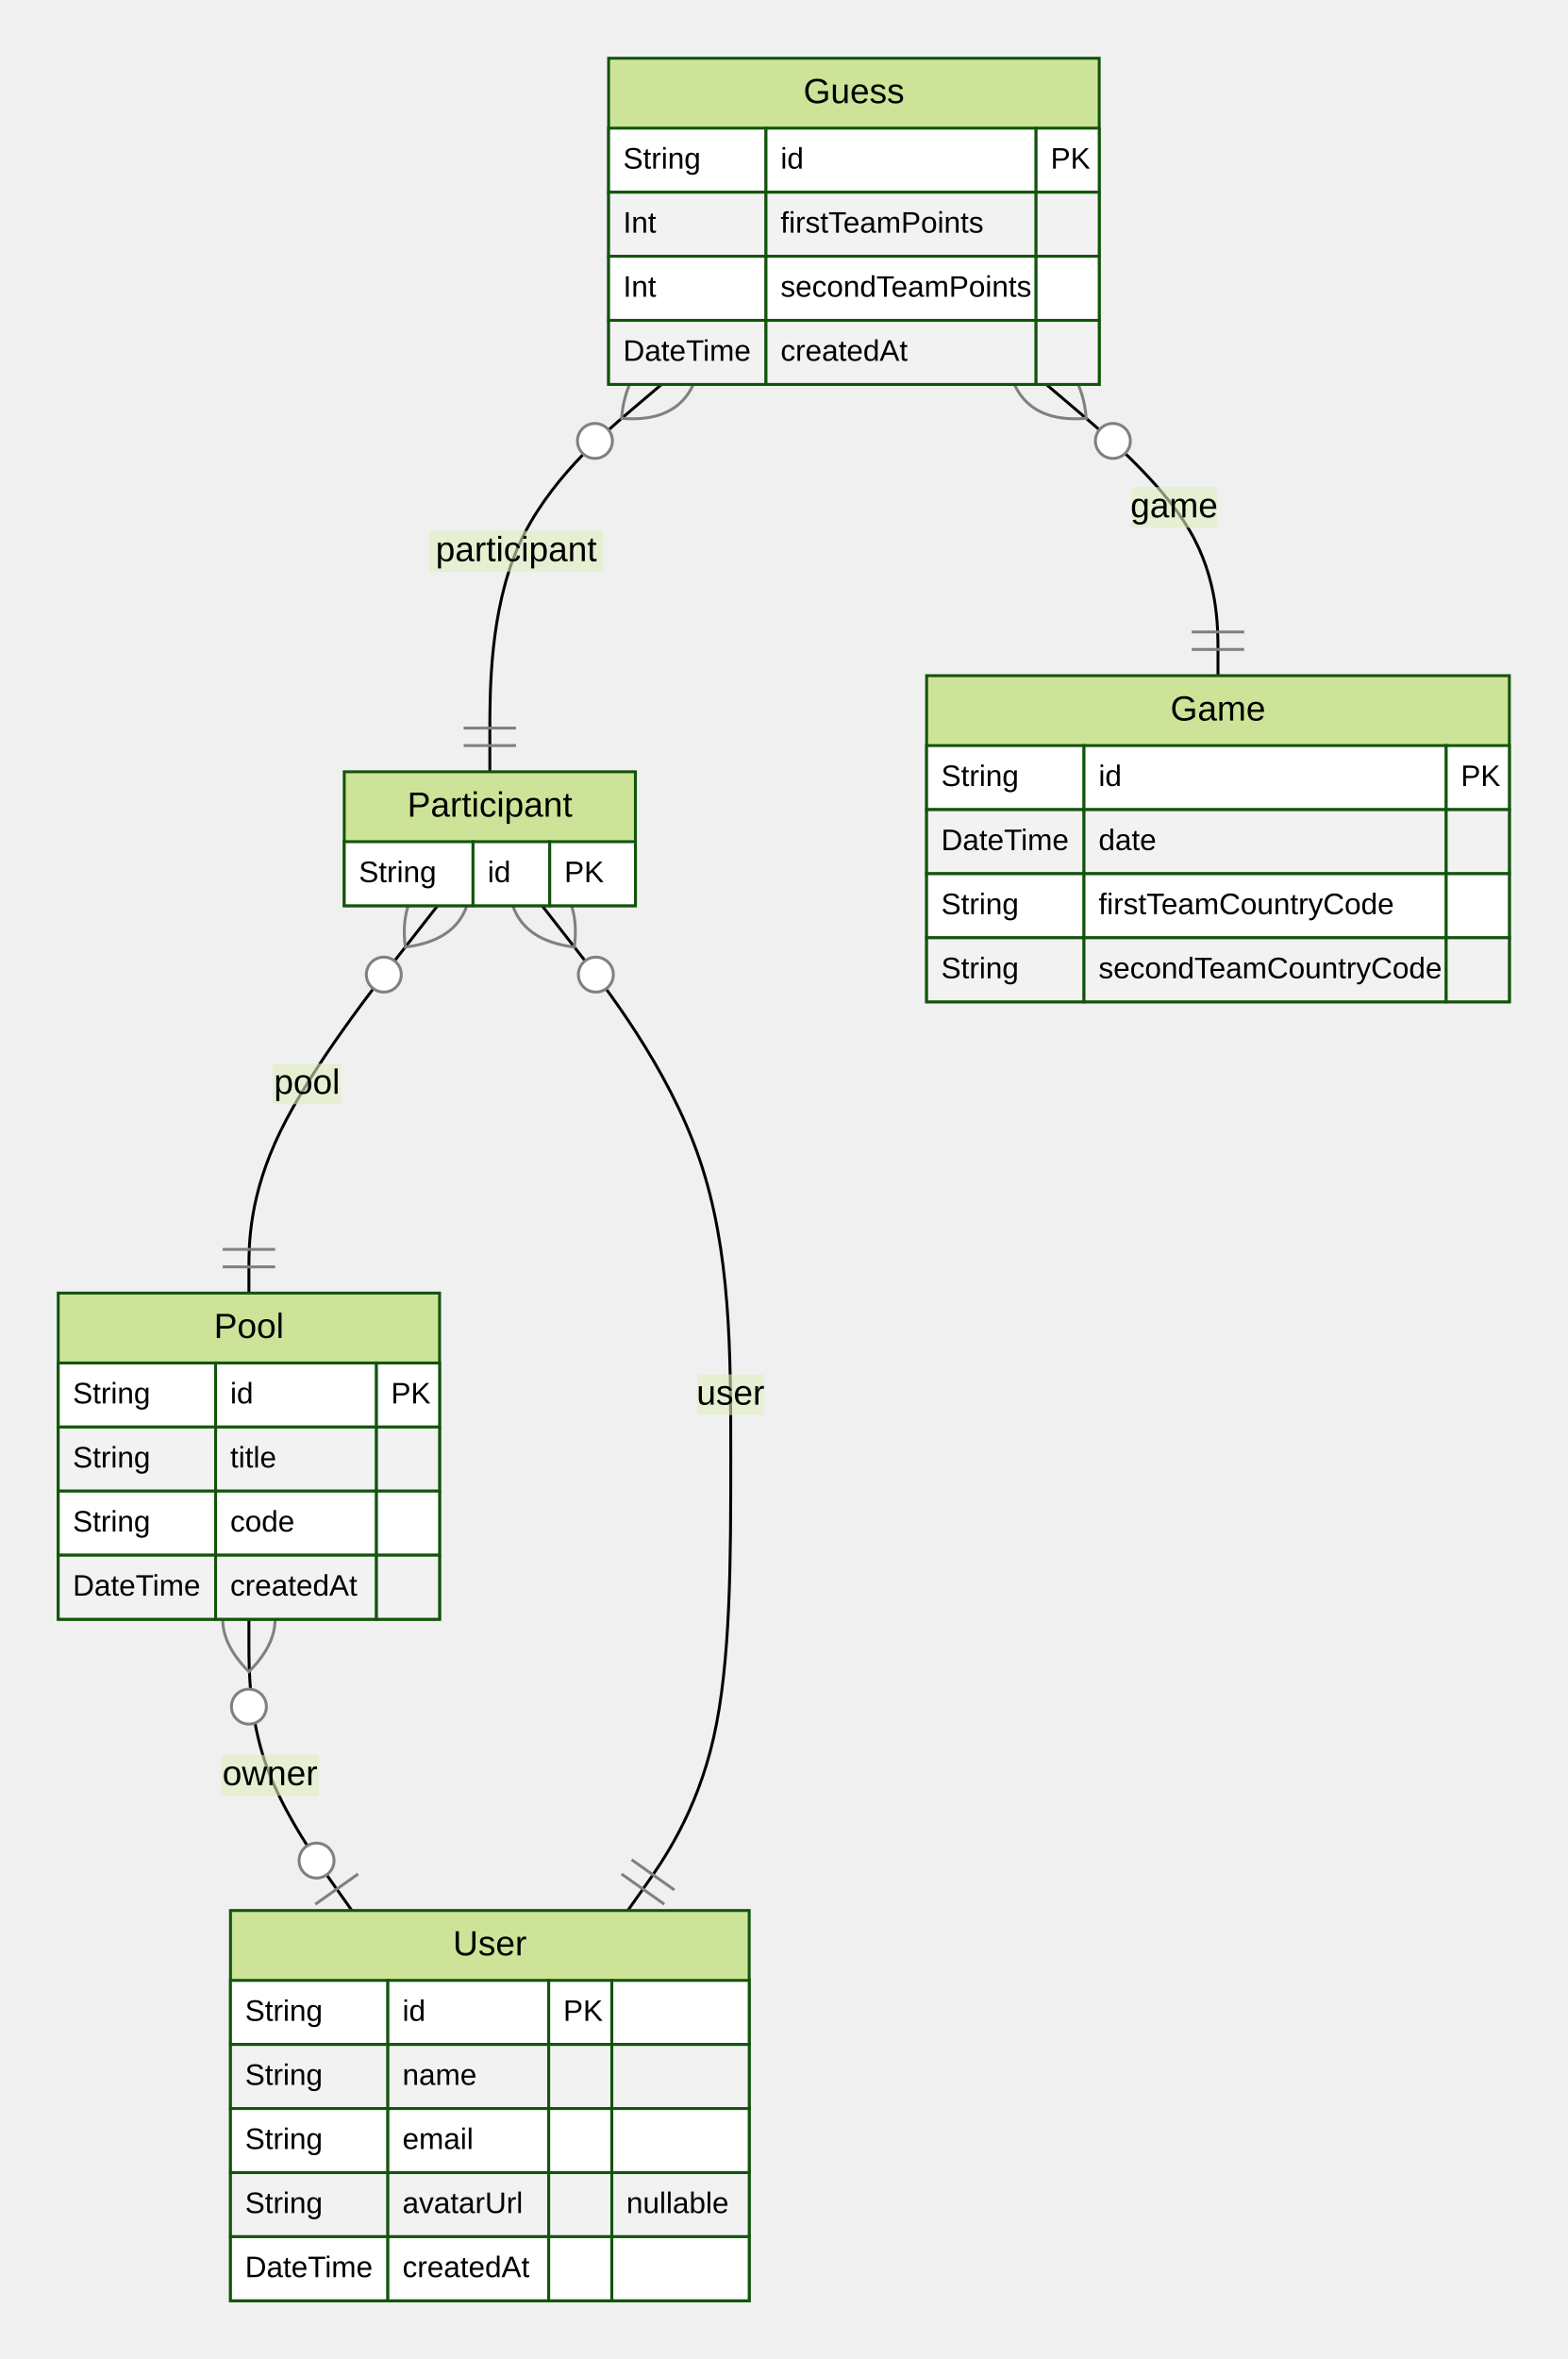
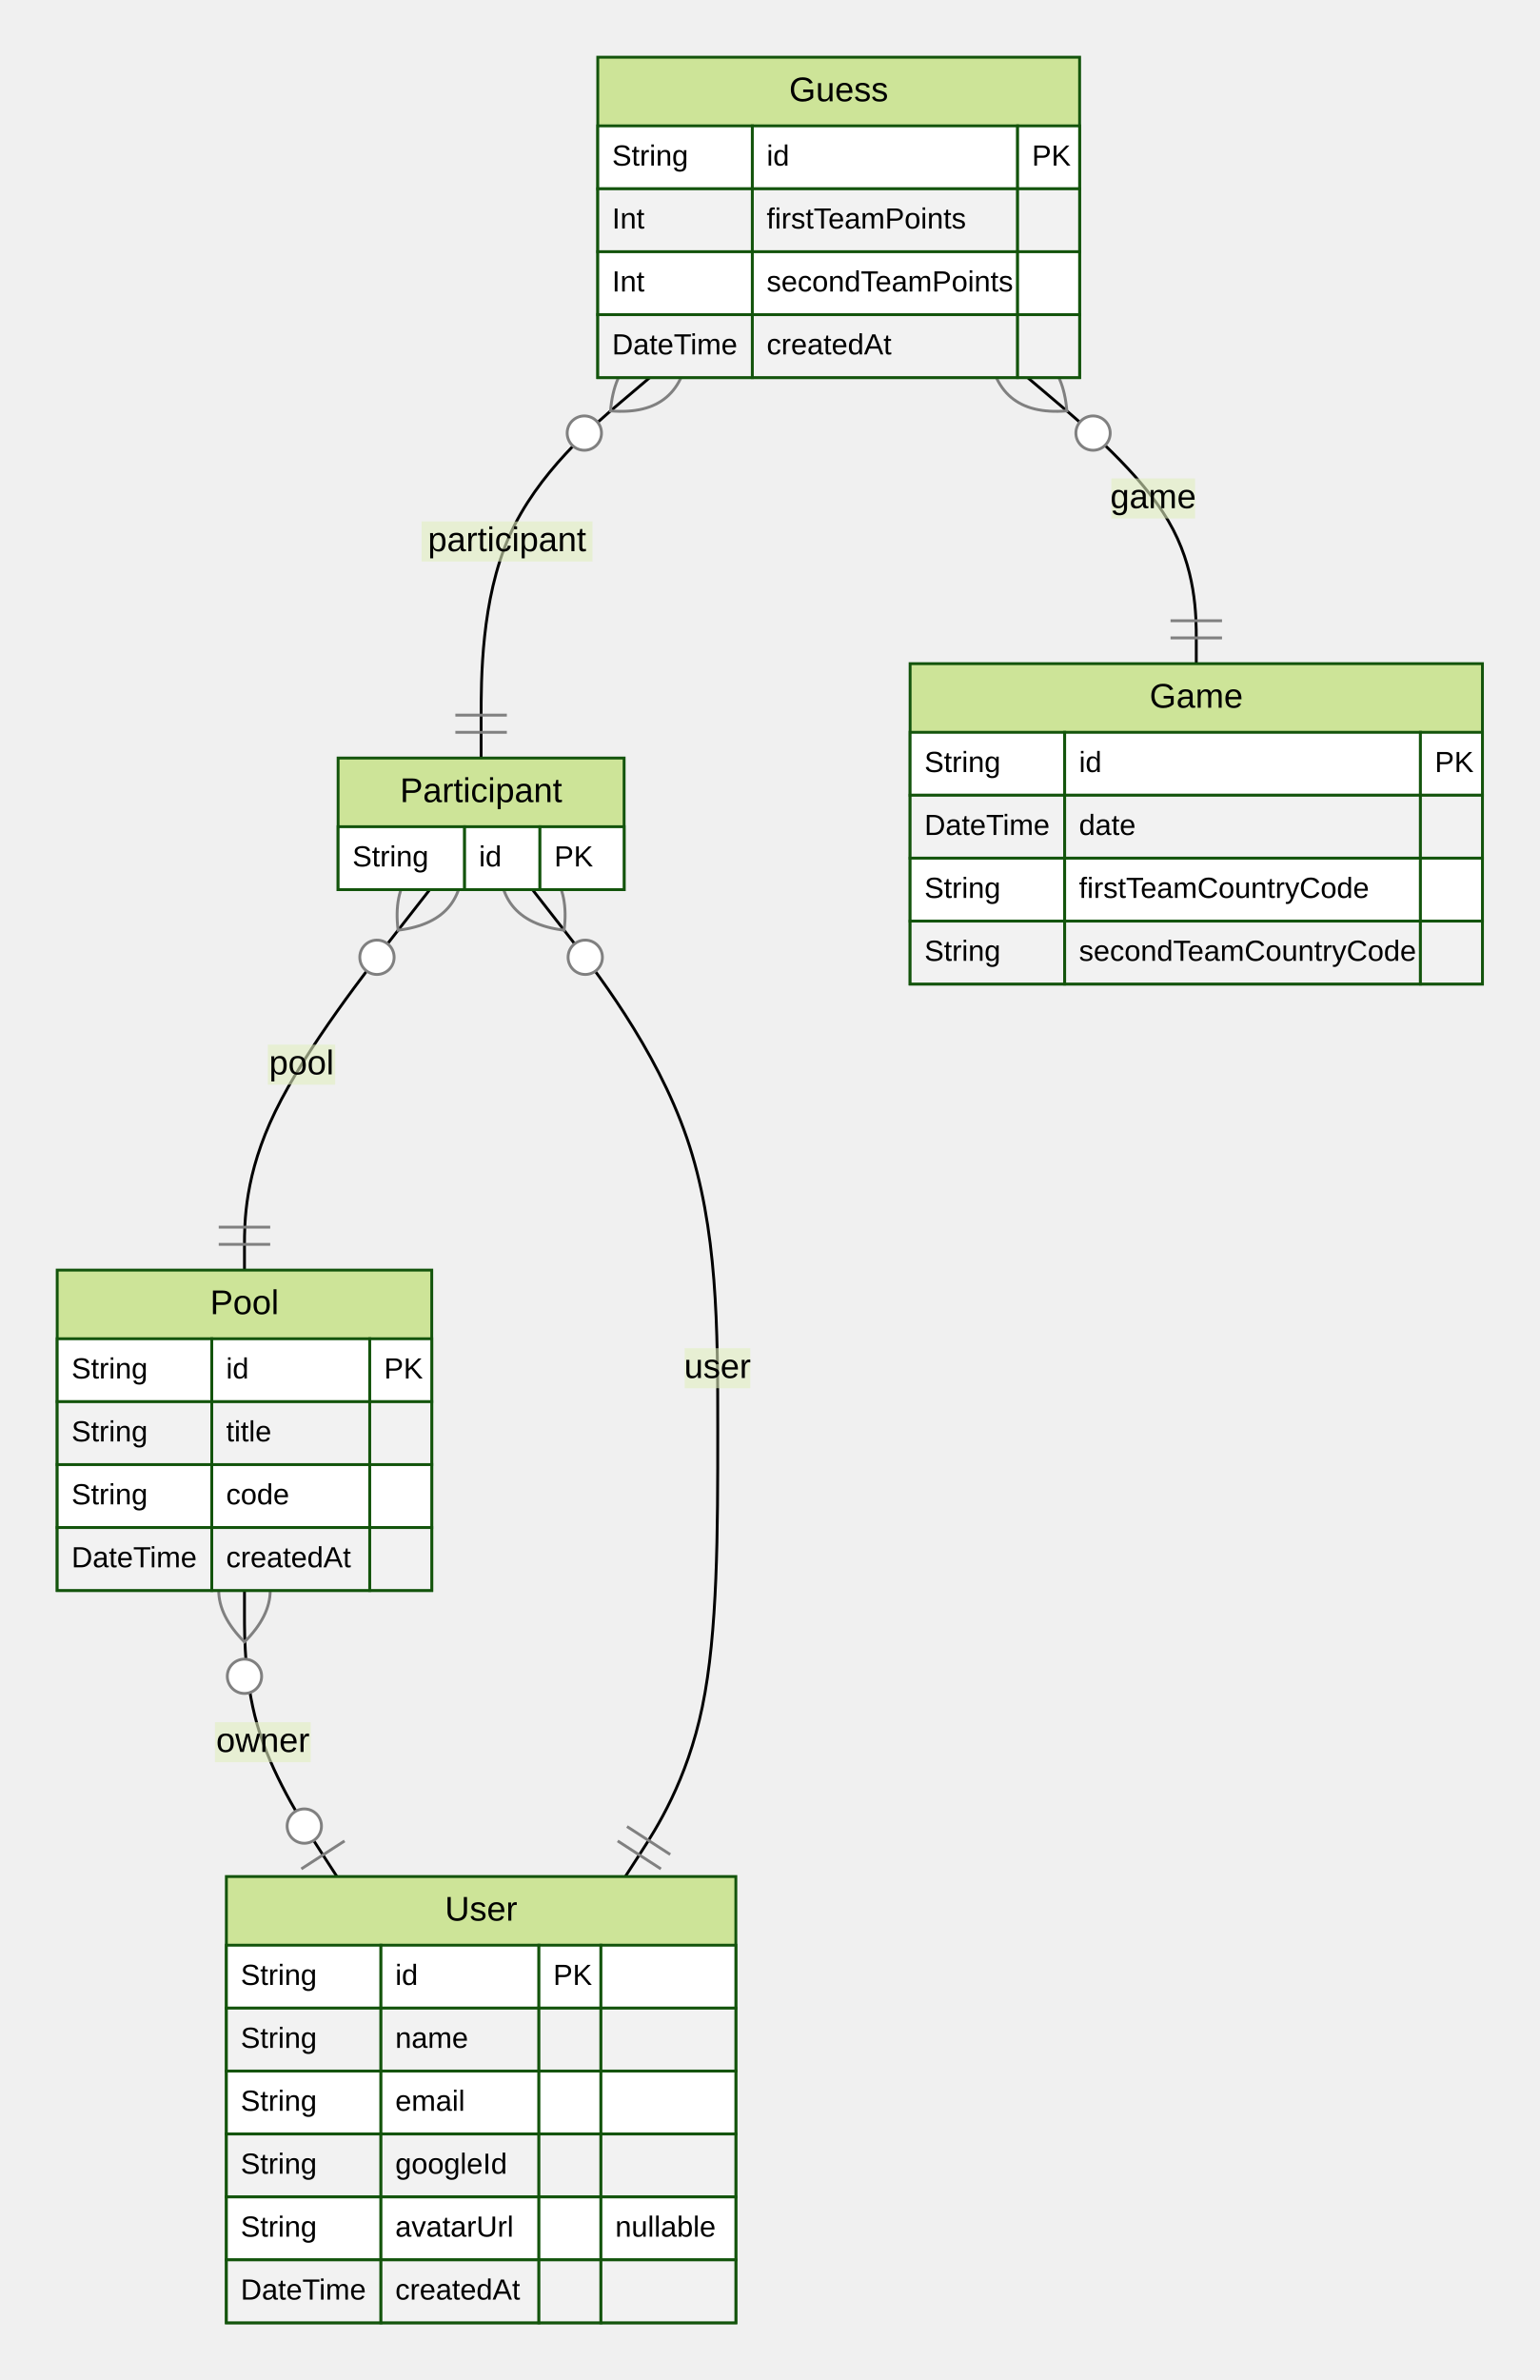
- <svg xmlns="http://www.w3.org/2000/svg" aria-labelledby="chart-title-mermaid-0 chart-desc-mermaid-0" role="img" viewBox="0 0 538.347 810" style="max-width: 538.347px; background-color: white;" width="100%" id="mermaid-0">
+ <svg xmlns="http://www.w3.org/2000/svg" aria-labelledby="chart-title-mermaid-0 chart-desc-mermaid-0" role="img" viewBox="0 0 538.347 832" style="max-width: 538.347px; background-color: white;" width="100%" id="mermaid-0">
  <style>#mermaid-0 {font-family:"trebuchet ms",verdana,arial,sans-serif;font-size:16px;fill:#000000;}#mermaid-0 .error-icon{fill:#552222;}#mermaid-0 .error-text{fill:#552222;stroke:#552222;}#mermaid-0 .edge-thickness-normal{stroke-width:2px;}#mermaid-0 .edge-thickness-thick{stroke-width:3.5px;}#mermaid-0 .edge-pattern-solid{stroke-dasharray:0;}#mermaid-0 .edge-pattern-dashed{stroke-dasharray:3;}#mermaid-0 .edge-pattern-dotted{stroke-dasharray:2;}#mermaid-0 .marker{fill:#000000;stroke:#000000;}#mermaid-0 .marker.cross{stroke:#000000;}#mermaid-0 svg{font-family:"trebuchet ms",verdana,arial,sans-serif;font-size:16px;}#mermaid-0 .entityBox{fill:#cde498;stroke:#13540c;}#mermaid-0 .attributeBoxOdd{fill:#ffffff;stroke:#13540c;}#mermaid-0 .attributeBoxEven{fill:#f2f2f2;stroke:#13540c;}#mermaid-0 .relationshipLabelBox{fill:hsl(78.158, 58.462%, 84.51%);opacity:0.7;background-color:hsl(78.158, 58.462%, 84.51%);}#mermaid-0 .relationshipLabelBox rect{opacity:0.5;}#mermaid-0 .relationshipLine{stroke:#000000;}#mermaid-0 :root{--mermaid-font-family:"trebuchet ms",verdana,arial,sans-serif;}</style>
  <g />
  <defs>
    <marker orient="auto" markerHeight="18" markerWidth="18" refY="9" refX="0" id="ONLY_ONE_START">
      <path d="M9,0 L9,18 M15,0 L15,18" fill="none" stroke="gray" />
    </marker>
  </defs>
  <defs>
    <marker orient="auto" markerHeight="18" markerWidth="18" refY="9" refX="18" id="ONLY_ONE_END">
      <path d="M3,0 L3,18 M9,0 L9,18" fill="none" stroke="gray" />
    </marker>
  </defs>
  <defs>
    <marker orient="auto" markerHeight="18" markerWidth="30" refY="9" refX="0" id="ZERO_OR_ONE_START">
      <circle r="6" cy="9" cx="21" fill="white" stroke="gray" />
      <path d="M9,0 L9,18" fill="none" stroke="gray" />
    </marker>
  </defs>
  <defs>
    <marker orient="auto" markerHeight="18" markerWidth="30" refY="9" refX="30" id="ZERO_OR_ONE_END">
      <circle r="6" cy="9" cx="9" fill="white" stroke="gray" />
      <path d="M21,0 L21,18" fill="none" stroke="gray" />
    </marker>
  </defs>
  <defs>
    <marker orient="auto" markerHeight="36" markerWidth="45" refY="18" refX="18" id="ONE_OR_MORE_START">
      <path d="M0,18 Q 18,0 36,18 Q 18,36 0,18 M42,9 L42,27" fill="none" stroke="gray" />
    </marker>
  </defs>
  <defs>
    <marker orient="auto" markerHeight="36" markerWidth="45" refY="18" refX="27" id="ONE_OR_MORE_END">
      <path d="M3,9 L3,27 M9,18 Q27,0 45,18 Q27,36 9,18" fill="none" stroke="gray" />
    </marker>
  </defs>
  <defs>
    <marker orient="auto" markerHeight="36" markerWidth="57" refY="18" refX="18" id="ZERO_OR_MORE_START">
      <circle r="6" cy="18" cx="48" fill="white" stroke="gray" />
      <path d="M0,18 Q18,0 36,18 Q18,36 0,18" fill="none" stroke="gray" />
    </marker>
  </defs>
  <defs>
    <marker orient="auto" markerHeight="36" markerWidth="57" refY="18" refX="39" id="ZERO_OR_MORE_END">
      <circle r="6" cy="18" cx="9" fill="white" stroke="gray" />
      <path d="M21,18 Q39,0 57,18 Q39,36 21,18" fill="none" stroke="gray" />
    </marker>
  </defs>
-   <path marker-start="url(#ZERO_OR_MORE_START)" marker-end="url(#ZERO_OR_ONE_END)" fill="none" stroke="gray" d="M85.482,556L85.482,564.333C85.482,572.667,85.482,589.333,91.375,606C97.268,622.667,109.055,639.333,114.948,647.667L120.841,656" class="er relationshipLine" />
-   <path marker-start="url(#ZERO_OR_MORE_START)" marker-end="url(#ONLY_ONE_END)" fill="none" stroke="gray" d="M186.176,311L196.974,324.833C207.772,338.667,229.368,366.333,240.166,397.833C250.964,429.333,250.964,464.667,250.964,500C250.964,535.333,250.964,570.667,245.07,596.667C239.177,622.667,227.391,639.333,221.497,647.667L215.604,656" class="er relationshipLine" />
+   <path marker-start="url(#ZERO_OR_MORE_START)" marker-end="url(#ZERO_OR_ONE_END)" fill="none" stroke="gray" d="M85.482,556L85.482,564.333C85.482,572.667,85.482,589.333,90.869,606C96.255,622.667,107.029,639.333,112.416,647.667L117.802,656" class="er relationshipLine" />
+   <path marker-start="url(#ZERO_OR_MORE_START)" marker-end="url(#ONLY_ONE_END)" fill="none" stroke="gray" d="M186.176,311L196.974,324.833C207.772,338.667,229.368,366.333,240.166,397.833C250.964,429.333,250.964,464.667,250.964,500C250.964,535.333,250.964,570.667,245.577,596.667C240.19,622.667,229.416,639.333,224.03,647.667L218.643,656" class="er relationshipLine" />
  <path marker-start="url(#ZERO_OR_MORE_START)" marker-end="url(#ONLY_ONE_END)" fill="none" stroke="gray" d="M150.269,311L139.471,324.833C128.674,338.667,107.078,366.333,96.28,388.5C85.482,410.667,85.482,427.333,85.482,435.667L85.482,444" class="er relationshipLine" />
  <path marker-start="url(#ZERO_OR_MORE_START)" marker-end="url(#ONLY_ONE_END)" fill="none" stroke="gray" d="M227.2,132L217.37,140.333C207.541,148.667,187.882,165.333,178.052,187.5C168.223,209.667,168.223,237.333,168.223,251.167L168.223,265" class="er relationshipLine" />
  <path marker-start="url(#ZERO_OR_MORE_START)" marker-end="url(#ONLY_ONE_END)" fill="none" stroke="gray" d="M359.308,132L369.137,140.333C378.967,148.667,398.626,165.333,408.455,182C418.285,198.667,418.285,215.333,418.285,223.667L418.285,232" class="er relationshipLine" />
  <g transform="translate(20,444 )" id="Pool">
    <rect height="112" width="130.964" y="0" x="0" stroke="gray" fill-opacity="100%" fill="honeydew" class="er entityBox" />
    <text transform="translate(65.48175,12)" style="font-family: &quot;trebuchet ms&quot;, verdana, arial, sans-serif;; font-size: 12px" text-anchor="middle" dominant-baseline="middle" y="0" x="0" id="entity-Pool" class="er entityLabel">Pool</text>
    <rect height="22" width="54.048" y="24" x="0" stroke="gray" fill-opacity="100%" fill="honeydew" class="er attributeBoxOdd" />
    <text transform="translate(5,35)" style="font-family: &quot;trebuchet ms&quot;, verdana, arial, sans-serif;; font-size: 10.2px" text-anchor="left" dominant-baseline="middle" y="0" x="0" id="entity-Pool-attr-1-type" class="er entityLabel">String</text>
    <rect height="22" width="55.234" y="24" x="54.048" stroke="gray" fill-opacity="100%" fill="honeydew" class="er attributeBoxOdd" />
    <text transform="translate(59.0484,35)" style="font-family: &quot;trebuchet ms&quot;, verdana, arial, sans-serif;; font-size: 10.2px" text-anchor="left" dominant-baseline="middle" y="0" x="0" id="entity-Pool-attr-1-name" class="er entityLabel">id</text>
    <rect height="22" width="21.681" y="24" x="109.283" stroke="gray" fill-opacity="100%" fill="honeydew" class="er attributeBoxOdd" />
    <text transform="translate(114.2828,35)" style="font-family: &quot;trebuchet ms&quot;, verdana, arial, sans-serif;; font-size: 10.2px" text-anchor="left" dominant-baseline="middle" y="0" x="0" id="entity-Pool-attr-1-key" class="er entityLabel">PK</text>
    <rect height="22" width="54.048" y="46" x="0" stroke="gray" fill-opacity="100%" fill="honeydew" class="er attributeBoxEven" />
    <text transform="translate(5,57)" style="font-family: &quot;trebuchet ms&quot;, verdana, arial, sans-serif;; font-size: 10.2px" text-anchor="left" dominant-baseline="middle" y="0" x="0" id="entity-Pool-attr-2-type" class="er entityLabel">String</text>
    <rect height="22" width="55.234" y="46" x="54.048" stroke="gray" fill-opacity="100%" fill="honeydew" class="er attributeBoxEven" />
    <text transform="translate(59.0484,57)" style="font-family: &quot;trebuchet ms&quot;, verdana, arial, sans-serif;; font-size: 10.2px" text-anchor="left" dominant-baseline="middle" y="0" x="0" id="entity-Pool-attr-2-name" class="er entityLabel">title</text>
    <rect height="22" width="21.681" y="46" x="109.283" stroke="gray" fill-opacity="100%" fill="honeydew" class="er attributeBoxEven" />
    <text transform="translate(114.2828,57)" style="font-family: &quot;trebuchet ms&quot;, verdana, arial, sans-serif;; font-size: 10.2px" text-anchor="left" dominant-baseline="middle" y="0" x="0" id="entity-Pool-attr-2-key" class="er entityLabel" />
    <rect height="22" width="54.048" y="68" x="0" stroke="gray" fill-opacity="100%" fill="honeydew" class="er attributeBoxOdd" />
    <text transform="translate(5,79)" style="font-family: &quot;trebuchet ms&quot;, verdana, arial, sans-serif;; font-size: 10.2px" text-anchor="left" dominant-baseline="middle" y="0" x="0" id="entity-Pool-attr-3-type" class="er entityLabel">String</text>
    <rect height="22" width="55.234" y="68" x="54.048" stroke="gray" fill-opacity="100%" fill="honeydew" class="er attributeBoxOdd" />
    <text transform="translate(59.0484,79)" style="font-family: &quot;trebuchet ms&quot;, verdana, arial, sans-serif;; font-size: 10.2px" text-anchor="left" dominant-baseline="middle" y="0" x="0" id="entity-Pool-attr-3-name" class="er entityLabel">code</text>
    <rect height="22" width="21.681" y="68" x="109.283" stroke="gray" fill-opacity="100%" fill="honeydew" class="er attributeBoxOdd" />
    <text transform="translate(114.2828,79)" style="font-family: &quot;trebuchet ms&quot;, verdana, arial, sans-serif;; font-size: 10.2px" text-anchor="left" dominant-baseline="middle" y="0" x="0" id="entity-Pool-attr-3-key" class="er entityLabel" />
    <rect height="22" width="54.048" y="90" x="0" stroke="gray" fill-opacity="100%" fill="honeydew" class="er attributeBoxEven" />
    <text transform="translate(5,101)" style="font-family: &quot;trebuchet ms&quot;, verdana, arial, sans-serif;; font-size: 10.2px" text-anchor="left" dominant-baseline="middle" y="0" x="0" id="entity-Pool-attr-4-type" class="er entityLabel">DateTime</text>
    <rect height="22" width="55.234" y="90" x="54.048" stroke="gray" fill-opacity="100%" fill="honeydew" class="er attributeBoxEven" />
    <text transform="translate(59.0484,101)" style="font-family: &quot;trebuchet ms&quot;, verdana, arial, sans-serif;; font-size: 10.2px" text-anchor="left" dominant-baseline="middle" y="0" x="0" id="entity-Pool-attr-4-name" class="er entityLabel">createdAt</text>
    <rect height="22" width="21.681" y="90" x="109.283" stroke="gray" fill-opacity="100%" fill="honeydew" class="er attributeBoxEven" />
    <text transform="translate(114.2828,101)" style="font-family: &quot;trebuchet ms&quot;, verdana, arial, sans-serif;; font-size: 10.2px" text-anchor="left" dominant-baseline="middle" y="0" x="0" id="entity-Pool-attr-4-key" class="er entityLabel" />
  </g>
  <g transform="translate(118.2226,265 )" id="Participant">
    <rect height="46" width="100" y="0" x="0" stroke="gray" fill-opacity="100%" fill="honeydew" class="er entityBox" />
    <text transform="translate(50,12)" style="font-family: &quot;trebuchet ms&quot;, verdana, arial, sans-serif;; font-size: 12px" text-anchor="middle" dominant-baseline="middle" y="0" x="0" id="entity-Participant" class="er entityLabel">Participant</text>
    <rect height="22" width="44.231" y="24" x="0" stroke="gray" fill-opacity="100%" fill="honeydew" class="er attributeBoxOdd" />
    <text transform="translate(5,35)" style="font-family: &quot;trebuchet ms&quot;, verdana, arial, sans-serif;; font-size: 10.2px" text-anchor="left" dominant-baseline="middle" y="0" x="0" id="entity-Participant-attr-1-type" class="er entityLabel">String</text>
    <rect height="22" width="26.341" y="24" x="44.231" stroke="gray" fill-opacity="100%" fill="honeydew" class="er attributeBoxOdd" />
    <text transform="translate(49.23142,35)" style="font-family: &quot;trebuchet ms&quot;, verdana, arial, sans-serif;; font-size: 10.2px" text-anchor="left" dominant-baseline="middle" y="0" x="0" id="entity-Participant-attr-1-name" class="er entityLabel">id</text>
    <rect height="22" width="29.428" y="24" x="70.572" stroke="gray" fill-opacity="100%" fill="honeydew" class="er attributeBoxOdd" />
    <text transform="translate(75.57222,35)" style="font-family: &quot;trebuchet ms&quot;, verdana, arial, sans-serif;; font-size: 10.2px" text-anchor="left" dominant-baseline="middle" y="0" x="0" id="entity-Participant-attr-1-key" class="er entityLabel">PK</text>
  </g>
  <g transform="translate(79.1537,656 )" id="User">
-     <rect height="134" width="178.138" y="0" x="0" stroke="gray" fill-opacity="100%" fill="honeydew" class="er entityBox" />
+     <rect height="156" width="178.138" y="0" x="0" stroke="gray" fill-opacity="100%" fill="honeydew" class="er entityBox" />
    <text transform="translate(89.06892,12)" style="font-family: &quot;trebuchet ms&quot;, verdana, arial, sans-serif;; font-size: 12px" text-anchor="middle" dominant-baseline="middle" y="0" x="0" id="entity-User" class="er entityLabel">User</text>
    <rect height="22" width="54.048" y="24" x="0" stroke="gray" fill-opacity="100%" fill="honeydew" class="er attributeBoxOdd" />
    <text transform="translate(5,35)" style="font-family: &quot;trebuchet ms&quot;, verdana, arial, sans-serif;; font-size: 10.2px" text-anchor="left" dominant-baseline="middle" y="0" x="0" id="entity-User-attr-1-type" class="er entityLabel">String</text>
    <rect height="22" width="55.234" y="24" x="54.048" stroke="gray" fill-opacity="100%" fill="honeydew" class="er attributeBoxOdd" />
    <text transform="translate(59.0484,35)" style="font-family: &quot;trebuchet ms&quot;, verdana, arial, sans-serif;; font-size: 10.2px" text-anchor="left" dominant-baseline="middle" y="0" x="0" id="entity-User-attr-1-name" class="er entityLabel">id</text>
    <rect height="22" width="21.681" y="24" x="109.283" stroke="gray" fill-opacity="100%" fill="honeydew" class="er attributeBoxOdd" />
    <text transform="translate(114.2828,35)" style="font-family: &quot;trebuchet ms&quot;, verdana, arial, sans-serif;; font-size: 10.2px" text-anchor="left" dominant-baseline="middle" y="0" x="0" id="entity-User-attr-1-key" class="er entityLabel">PK</text>
    <rect height="22" width="47.174" y="24" x="130.964" stroke="gray" fill-opacity="100%" fill="honeydew" class="er attributeBoxOdd" />
    <text transform="translate(135.9635,35)" style="font-family: &quot;trebuchet ms&quot;, verdana, arial, sans-serif;; font-size: 10.2px" text-anchor="left" dominant-baseline="middle" y="0" x="0" id="entity-User-attr-1-comment" class="er entityLabel" />
    <rect height="22" width="54.048" y="46" x="0" stroke="gray" fill-opacity="100%" fill="honeydew" class="er attributeBoxEven" />
    <text transform="translate(5,57)" style="font-family: &quot;trebuchet ms&quot;, verdana, arial, sans-serif;; font-size: 10.2px" text-anchor="left" dominant-baseline="middle" y="0" x="0" id="entity-User-attr-2-type" class="er entityLabel">String</text>
    <rect height="22" width="55.234" y="46" x="54.048" stroke="gray" fill-opacity="100%" fill="honeydew" class="er attributeBoxEven" />
    <text transform="translate(59.0484,57)" style="font-family: &quot;trebuchet ms&quot;, verdana, arial, sans-serif;; font-size: 10.2px" text-anchor="left" dominant-baseline="middle" y="0" x="0" id="entity-User-attr-2-name" class="er entityLabel">name</text>
    <rect height="22" width="21.681" y="46" x="109.283" stroke="gray" fill-opacity="100%" fill="honeydew" class="er attributeBoxEven" />
    <text transform="translate(114.2828,57)" style="font-family: &quot;trebuchet ms&quot;, verdana, arial, sans-serif;; font-size: 10.2px" text-anchor="left" dominant-baseline="middle" y="0" x="0" id="entity-User-attr-2-key" class="er entityLabel" />
    <rect height="22" width="47.174" y="46" x="130.964" stroke="gray" fill-opacity="100%" fill="honeydew" class="er attributeBoxEven" />
    <text transform="translate(135.9635,57)" style="font-family: &quot;trebuchet ms&quot;, verdana, arial, sans-serif;; font-size: 10.2px" text-anchor="left" dominant-baseline="middle" y="0" x="0" id="entity-User-attr-2-comment" class="er entityLabel" />
    <rect height="22" width="54.048" y="68" x="0" stroke="gray" fill-opacity="100%" fill="honeydew" class="er attributeBoxOdd" />
    <text transform="translate(5,79)" style="font-family: &quot;trebuchet ms&quot;, verdana, arial, sans-serif;; font-size: 10.2px" text-anchor="left" dominant-baseline="middle" y="0" x="0" id="entity-User-attr-3-type" class="er entityLabel">String</text>
    <rect height="22" width="55.234" y="68" x="54.048" stroke="gray" fill-opacity="100%" fill="honeydew" class="er attributeBoxOdd" />
    <text transform="translate(59.0484,79)" style="font-family: &quot;trebuchet ms&quot;, verdana, arial, sans-serif;; font-size: 10.2px" text-anchor="left" dominant-baseline="middle" y="0" x="0" id="entity-User-attr-3-name" class="er entityLabel">email</text>
    <rect height="22" width="21.681" y="68" x="109.283" stroke="gray" fill-opacity="100%" fill="honeydew" class="er attributeBoxOdd" />
    <text transform="translate(114.2828,79)" style="font-family: &quot;trebuchet ms&quot;, verdana, arial, sans-serif;; font-size: 10.2px" text-anchor="left" dominant-baseline="middle" y="0" x="0" id="entity-User-attr-3-key" class="er entityLabel" />
    <rect height="22" width="47.174" y="68" x="130.964" stroke="gray" fill-opacity="100%" fill="honeydew" class="er attributeBoxOdd" />
    <text transform="translate(135.9635,79)" style="font-family: &quot;trebuchet ms&quot;, verdana, arial, sans-serif;; font-size: 10.2px" text-anchor="left" dominant-baseline="middle" y="0" x="0" id="entity-User-attr-3-comment" class="er entityLabel" />
    <rect height="22" width="54.048" y="90" x="0" stroke="gray" fill-opacity="100%" fill="honeydew" class="er attributeBoxEven" />
    <text transform="translate(5,101)" style="font-family: &quot;trebuchet ms&quot;, verdana, arial, sans-serif;; font-size: 10.2px" text-anchor="left" dominant-baseline="middle" y="0" x="0" id="entity-User-attr-4-type" class="er entityLabel">String</text>
    <rect height="22" width="55.234" y="90" x="54.048" stroke="gray" fill-opacity="100%" fill="honeydew" class="er attributeBoxEven" />
-     <text transform="translate(59.0484,101)" style="font-family: &quot;trebuchet ms&quot;, verdana, arial, sans-serif;; font-size: 10.2px" text-anchor="left" dominant-baseline="middle" y="0" x="0" id="entity-User-attr-4-name" class="er entityLabel">avatarUrl</text>
+     <text transform="translate(59.0484,101)" style="font-family: &quot;trebuchet ms&quot;, verdana, arial, sans-serif;; font-size: 10.2px" text-anchor="left" dominant-baseline="middle" y="0" x="0" id="entity-User-attr-4-name" class="er entityLabel">googleId</text>
    <rect height="22" width="21.681" y="90" x="109.283" stroke="gray" fill-opacity="100%" fill="honeydew" class="er attributeBoxEven" />
    <text transform="translate(114.2828,101)" style="font-family: &quot;trebuchet ms&quot;, verdana, arial, sans-serif;; font-size: 10.2px" text-anchor="left" dominant-baseline="middle" y="0" x="0" id="entity-User-attr-4-key" class="er entityLabel" />
    <rect height="22" width="47.174" y="90" x="130.964" stroke="gray" fill-opacity="100%" fill="honeydew" class="er attributeBoxEven" />
-     <text transform="translate(135.9635,101)" style="font-family: &quot;trebuchet ms&quot;, verdana, arial, sans-serif;; font-size: 10.2px" text-anchor="left" dominant-baseline="middle" y="0" x="0" id="entity-User-attr-4-comment" class="er entityLabel">nullable</text>
+     <text transform="translate(135.9635,101)" style="font-family: &quot;trebuchet ms&quot;, verdana, arial, sans-serif;; font-size: 10.2px" text-anchor="left" dominant-baseline="middle" y="0" x="0" id="entity-User-attr-4-comment" class="er entityLabel" />
    <rect height="22" width="54.048" y="112" x="0" stroke="gray" fill-opacity="100%" fill="honeydew" class="er attributeBoxOdd" />
-     <text transform="translate(5,123)" style="font-family: &quot;trebuchet ms&quot;, verdana, arial, sans-serif;; font-size: 10.2px" text-anchor="left" dominant-baseline="middle" y="0" x="0" id="entity-User-attr-5-type" class="er entityLabel">DateTime</text>
+     <text transform="translate(5,123)" style="font-family: &quot;trebuchet ms&quot;, verdana, arial, sans-serif;; font-size: 10.2px" text-anchor="left" dominant-baseline="middle" y="0" x="0" id="entity-User-attr-5-type" class="er entityLabel">String</text>
    <rect height="22" width="55.234" y="112" x="54.048" stroke="gray" fill-opacity="100%" fill="honeydew" class="er attributeBoxOdd" />
-     <text transform="translate(59.0484,123)" style="font-family: &quot;trebuchet ms&quot;, verdana, arial, sans-serif;; font-size: 10.2px" text-anchor="left" dominant-baseline="middle" y="0" x="0" id="entity-User-attr-5-name" class="er entityLabel">createdAt</text>
+     <text transform="translate(59.0484,123)" style="font-family: &quot;trebuchet ms&quot;, verdana, arial, sans-serif;; font-size: 10.2px" text-anchor="left" dominant-baseline="middle" y="0" x="0" id="entity-User-attr-5-name" class="er entityLabel">avatarUrl</text>
    <rect height="22" width="21.681" y="112" x="109.283" stroke="gray" fill-opacity="100%" fill="honeydew" class="er attributeBoxOdd" />
    <text transform="translate(114.2828,123)" style="font-family: &quot;trebuchet ms&quot;, verdana, arial, sans-serif;; font-size: 10.2px" text-anchor="left" dominant-baseline="middle" y="0" x="0" id="entity-User-attr-5-key" class="er entityLabel" />
    <rect height="22" width="47.174" y="112" x="130.964" stroke="gray" fill-opacity="100%" fill="honeydew" class="er attributeBoxOdd" />
-     <text transform="translate(135.9635,123)" style="font-family: &quot;trebuchet ms&quot;, verdana, arial, sans-serif;; font-size: 10.2px" text-anchor="left" dominant-baseline="middle" y="0" x="0" id="entity-User-attr-5-comment" class="er entityLabel" />
+     <text transform="translate(135.9635,123)" style="font-family: &quot;trebuchet ms&quot;, verdana, arial, sans-serif;; font-size: 10.2px" text-anchor="left" dominant-baseline="middle" y="0" x="0" id="entity-User-attr-5-comment" class="er entityLabel">nullable</text>
+     <rect height="22" width="54.048" y="134" x="0" stroke="gray" fill-opacity="100%" fill="honeydew" class="er attributeBoxEven" />
+     <text transform="translate(5,145)" style="font-family: &quot;trebuchet ms&quot;, verdana, arial, sans-serif;; font-size: 10.2px" text-anchor="left" dominant-baseline="middle" y="0" x="0" id="entity-User-attr-6-type" class="er entityLabel">DateTime</text>
+     <rect height="22" width="55.234" y="134" x="54.048" stroke="gray" fill-opacity="100%" fill="honeydew" class="er attributeBoxEven" />
+     <text transform="translate(59.0484,145)" style="font-family: &quot;trebuchet ms&quot;, verdana, arial, sans-serif;; font-size: 10.2px" text-anchor="left" dominant-baseline="middle" y="0" x="0" id="entity-User-attr-6-name" class="er entityLabel">createdAt</text>
+     <rect height="22" width="21.681" y="134" x="109.283" stroke="gray" fill-opacity="100%" fill="honeydew" class="er attributeBoxEven" />
+     <text transform="translate(114.2828,145)" style="font-family: &quot;trebuchet ms&quot;, verdana, arial, sans-serif;; font-size: 10.2px" text-anchor="left" dominant-baseline="middle" y="0" x="0" id="entity-User-attr-6-key" class="er entityLabel" />
+     <rect height="22" width="47.174" y="134" x="130.964" stroke="gray" fill-opacity="100%" fill="honeydew" class="er attributeBoxEven" />
+     <text transform="translate(135.9635,145)" style="font-family: &quot;trebuchet ms&quot;, verdana, arial, sans-serif;; font-size: 10.2px" text-anchor="left" dominant-baseline="middle" y="0" x="0" id="entity-User-attr-6-comment" class="er entityLabel" />
  </g>
  <g transform="translate(318.2226,232 )" id="Game">
    <rect height="112" width="200.124" y="0" x="0" stroke="gray" fill-opacity="100%" fill="honeydew" class="er entityBox" />
    <text transform="translate(100.062,12)" style="font-family: &quot;trebuchet ms&quot;, verdana, arial, sans-serif;; font-size: 12px" text-anchor="middle" dominant-baseline="middle" y="0" x="0" id="entity-Game" class="er entityLabel">Game</text>
    <rect height="22" width="54.048" y="24" x="0" stroke="gray" fill-opacity="100%" fill="honeydew" class="er attributeBoxOdd" />
    <text transform="translate(5,35)" style="font-family: &quot;trebuchet ms&quot;, verdana, arial, sans-serif;; font-size: 10.2px" text-anchor="left" dominant-baseline="middle" y="0" x="0" id="entity-Game-attr-1-type" class="er entityLabel">String</text>
    <rect height="22" width="124.395" y="24" x="54.048" stroke="gray" fill-opacity="100%" fill="honeydew" class="er attributeBoxOdd" />
    <text transform="translate(59.0484,35)" style="font-family: &quot;trebuchet ms&quot;, verdana, arial, sans-serif;; font-size: 10.2px" text-anchor="left" dominant-baseline="middle" y="0" x="0" id="entity-Game-attr-1-name" class="er entityLabel">id</text>
    <rect height="22" width="21.681" y="24" x="178.443" stroke="gray" fill-opacity="100%" fill="honeydew" class="er attributeBoxOdd" />
    <text transform="translate(183.4432,35)" style="font-family: &quot;trebuchet ms&quot;, verdana, arial, sans-serif;; font-size: 10.2px" text-anchor="left" dominant-baseline="middle" y="0" x="0" id="entity-Game-attr-1-key" class="er entityLabel">PK</text>
    <rect height="22" width="54.048" y="46" x="0" stroke="gray" fill-opacity="100%" fill="honeydew" class="er attributeBoxEven" />
    <text transform="translate(5,57)" style="font-family: &quot;trebuchet ms&quot;, verdana, arial, sans-serif;; font-size: 10.2px" text-anchor="left" dominant-baseline="middle" y="0" x="0" id="entity-Game-attr-2-type" class="er entityLabel">DateTime</text>
    <rect height="22" width="124.395" y="46" x="54.048" stroke="gray" fill-opacity="100%" fill="honeydew" class="er attributeBoxEven" />
    <text transform="translate(59.0484,57)" style="font-family: &quot;trebuchet ms&quot;, verdana, arial, sans-serif;; font-size: 10.2px" text-anchor="left" dominant-baseline="middle" y="0" x="0" id="entity-Game-attr-2-name" class="er entityLabel">date</text>
    <rect height="22" width="21.681" y="46" x="178.443" stroke="gray" fill-opacity="100%" fill="honeydew" class="er attributeBoxEven" />
    <text transform="translate(183.4432,57)" style="font-family: &quot;trebuchet ms&quot;, verdana, arial, sans-serif;; font-size: 10.2px" text-anchor="left" dominant-baseline="middle" y="0" x="0" id="entity-Game-attr-2-key" class="er entityLabel" />
    <rect height="22" width="54.048" y="68" x="0" stroke="gray" fill-opacity="100%" fill="honeydew" class="er attributeBoxOdd" />
    <text transform="translate(5,79)" style="font-family: &quot;trebuchet ms&quot;, verdana, arial, sans-serif;; font-size: 10.2px" text-anchor="left" dominant-baseline="middle" y="0" x="0" id="entity-Game-attr-3-type" class="er entityLabel">String</text>
    <rect height="22" width="124.395" y="68" x="54.048" stroke="gray" fill-opacity="100%" fill="honeydew" class="er attributeBoxOdd" />
    <text transform="translate(59.0484,79)" style="font-family: &quot;trebuchet ms&quot;, verdana, arial, sans-serif;; font-size: 10.2px" text-anchor="left" dominant-baseline="middle" y="0" x="0" id="entity-Game-attr-3-name" class="er entityLabel">firstTeamCountryCode</text>
    <rect height="22" width="21.681" y="68" x="178.443" stroke="gray" fill-opacity="100%" fill="honeydew" class="er attributeBoxOdd" />
    <text transform="translate(183.4432,79)" style="font-family: &quot;trebuchet ms&quot;, verdana, arial, sans-serif;; font-size: 10.2px" text-anchor="left" dominant-baseline="middle" y="0" x="0" id="entity-Game-attr-3-key" class="er entityLabel" />
    <rect height="22" width="54.048" y="90" x="0" stroke="gray" fill-opacity="100%" fill="honeydew" class="er attributeBoxEven" />
    <text transform="translate(5,101)" style="font-family: &quot;trebuchet ms&quot;, verdana, arial, sans-serif;; font-size: 10.2px" text-anchor="left" dominant-baseline="middle" y="0" x="0" id="entity-Game-attr-4-type" class="er entityLabel">String</text>
    <rect height="22" width="124.395" y="90" x="54.048" stroke="gray" fill-opacity="100%" fill="honeydew" class="er attributeBoxEven" />
    <text transform="translate(59.0484,101)" style="font-family: &quot;trebuchet ms&quot;, verdana, arial, sans-serif;; font-size: 10.2px" text-anchor="left" dominant-baseline="middle" y="0" x="0" id="entity-Game-attr-4-name" class="er entityLabel">secondTeamCountryCode</text>
    <rect height="22" width="21.681" y="90" x="178.443" stroke="gray" fill-opacity="100%" fill="honeydew" class="er attributeBoxEven" />
    <text transform="translate(183.4432,101)" style="font-family: &quot;trebuchet ms&quot;, verdana, arial, sans-serif;; font-size: 10.2px" text-anchor="left" dominant-baseline="middle" y="0" x="0" id="entity-Game-attr-4-key" class="er entityLabel" />
  </g>
  <g transform="translate(209.0141,20 )" id="Guess">
    <rect height="112" width="168.479" y="0" x="0" stroke="gray" fill-opacity="100%" fill="honeydew" class="er entityBox" />
    <text transform="translate(84.23956,12)" style="font-family: &quot;trebuchet ms&quot;, verdana, arial, sans-serif;; font-size: 12px" text-anchor="middle" dominant-baseline="middle" y="0" x="0" id="entity-Guess" class="er entityLabel">Guess</text>
    <rect height="22" width="54.048" y="24" x="0" stroke="gray" fill-opacity="100%" fill="honeydew" class="er attributeBoxOdd" />
    <text transform="translate(5,35)" style="font-family: &quot;trebuchet ms&quot;, verdana, arial, sans-serif;; font-size: 10.2px" text-anchor="left" dominant-baseline="middle" y="0" x="0" id="entity-Guess-attr-1-type" class="er entityLabel">String</text>
    <rect height="22" width="92.75" y="24" x="54.048" stroke="gray" fill-opacity="100%" fill="honeydew" class="er attributeBoxOdd" />
    <text transform="translate(59.0484,35)" style="font-family: &quot;trebuchet ms&quot;, verdana, arial, sans-serif;; font-size: 10.2px" text-anchor="left" dominant-baseline="middle" y="0" x="0" id="entity-Guess-attr-1-name" class="er entityLabel">id</text>
    <rect height="22" width="21.681" y="24" x="146.798" stroke="gray" fill-opacity="100%" fill="honeydew" class="er attributeBoxOdd" />
    <text transform="translate(151.7984,35)" style="font-family: &quot;trebuchet ms&quot;, verdana, arial, sans-serif;; font-size: 10.2px" text-anchor="left" dominant-baseline="middle" y="0" x="0" id="entity-Guess-attr-1-key" class="er entityLabel">PK</text>
    <rect height="22" width="54.048" y="46" x="0" stroke="gray" fill-opacity="100%" fill="honeydew" class="er attributeBoxEven" />
    <text transform="translate(5,57)" style="font-family: &quot;trebuchet ms&quot;, verdana, arial, sans-serif;; font-size: 10.2px" text-anchor="left" dominant-baseline="middle" y="0" x="0" id="entity-Guess-attr-2-type" class="er entityLabel">Int</text>
    <rect height="22" width="92.75" y="46" x="54.048" stroke="gray" fill-opacity="100%" fill="honeydew" class="er attributeBoxEven" />
    <text transform="translate(59.0484,57)" style="font-family: &quot;trebuchet ms&quot;, verdana, arial, sans-serif;; font-size: 10.2px" text-anchor="left" dominant-baseline="middle" y="0" x="0" id="entity-Guess-attr-2-name" class="er entityLabel">firstTeamPoints</text>
    <rect height="22" width="21.681" y="46" x="146.798" stroke="gray" fill-opacity="100%" fill="honeydew" class="er attributeBoxEven" />
    <text transform="translate(151.7984,57)" style="font-family: &quot;trebuchet ms&quot;, verdana, arial, sans-serif;; font-size: 10.2px" text-anchor="left" dominant-baseline="middle" y="0" x="0" id="entity-Guess-attr-2-key" class="er entityLabel" />
    <rect height="22" width="54.048" y="68" x="0" stroke="gray" fill-opacity="100%" fill="honeydew" class="er attributeBoxOdd" />
    <text transform="translate(5,79)" style="font-family: &quot;trebuchet ms&quot;, verdana, arial, sans-serif;; font-size: 10.2px" text-anchor="left" dominant-baseline="middle" y="0" x="0" id="entity-Guess-attr-3-type" class="er entityLabel">Int</text>
    <rect height="22" width="92.75" y="68" x="54.048" stroke="gray" fill-opacity="100%" fill="honeydew" class="er attributeBoxOdd" />
    <text transform="translate(59.0484,79)" style="font-family: &quot;trebuchet ms&quot;, verdana, arial, sans-serif;; font-size: 10.2px" text-anchor="left" dominant-baseline="middle" y="0" x="0" id="entity-Guess-attr-3-name" class="er entityLabel">secondTeamPoints</text>
    <rect height="22" width="21.681" y="68" x="146.798" stroke="gray" fill-opacity="100%" fill="honeydew" class="er attributeBoxOdd" />
    <text transform="translate(151.7984,79)" style="font-family: &quot;trebuchet ms&quot;, verdana, arial, sans-serif;; font-size: 10.2px" text-anchor="left" dominant-baseline="middle" y="0" x="0" id="entity-Guess-attr-3-key" class="er entityLabel" />
    <rect height="22" width="54.048" y="90" x="0" stroke="gray" fill-opacity="100%" fill="honeydew" class="er attributeBoxEven" />
    <text transform="translate(5,101)" style="font-family: &quot;trebuchet ms&quot;, verdana, arial, sans-serif;; font-size: 10.2px" text-anchor="left" dominant-baseline="middle" y="0" x="0" id="entity-Guess-attr-4-type" class="er entityLabel">DateTime</text>
    <rect height="22" width="92.75" y="90" x="54.048" stroke="gray" fill-opacity="100%" fill="honeydew" class="er attributeBoxEven" />
    <text transform="translate(59.0484,101)" style="font-family: &quot;trebuchet ms&quot;, verdana, arial, sans-serif;; font-size: 10.2px" text-anchor="left" dominant-baseline="middle" y="0" x="0" id="entity-Guess-attr-4-name" class="er entityLabel">createdAt</text>
    <rect height="22" width="21.681" y="90" x="146.798" stroke="gray" fill-opacity="100%" fill="honeydew" class="er attributeBoxEven" />
    <text transform="translate(151.7984,101)" style="font-family: &quot;trebuchet ms&quot;, verdana, arial, sans-serif;; font-size: 10.2px" text-anchor="left" dominant-baseline="middle" y="0" x="0" id="entity-Guess-attr-4-key" class="er entityLabel" />
  </g>
-   <rect fill-opacity="85%" fill="white" height="14" width="33.471" y="602.554" x="75.983" class="er relationshipLabelBox" />
-   <text style="font-family: &quot;trebuchet ms&quot;, verdana, arial, sans-serif;; font-size: 12px" dominant-baseline="middle" text-anchor="middle" y="609.554" x="92.718" id="rel1" class="er relationshipLabel">owner</text>
-   <rect fill-opacity="85%" fill="white" height="14" width="22.959" y="471.913" x="239.398" class="er relationshipLabelBox" />
-   <text style="font-family: &quot;trebuchet ms&quot;, verdana, arial, sans-serif;; font-size: 12px" dominant-baseline="middle" text-anchor="middle" y="478.913" x="250.878" id="rel2" class="er relationshipLabel">user</text>
+   <rect fill-opacity="85%" fill="white" height="14" width="33.471" y="602.044" x="75.175" class="er relationshipLabelBox" />
+   <text style="font-family: &quot;trebuchet ms&quot;, verdana, arial, sans-serif;; font-size: 12px" dominant-baseline="middle" text-anchor="middle" y="609.044" x="91.911" id="rel1" class="er relationshipLabel">owner</text>
+   <rect fill-opacity="85%" fill="white" height="14" width="22.959" y="471.307" x="239.391" class="er relationshipLabelBox" />
+   <text style="font-family: &quot;trebuchet ms&quot;, verdana, arial, sans-serif;; font-size: 12px" dominant-baseline="middle" text-anchor="middle" y="478.307" x="250.87" id="rel2" class="er relationshipLabel">user</text>
  <rect fill-opacity="85%" fill="white" height="14" width="23.564" y="365.183" x="93.637" class="er relationshipLabelBox" />
  <text style="font-family: &quot;trebuchet ms&quot;, verdana, arial, sans-serif;; font-size: 12px" dominant-baseline="middle" text-anchor="middle" y="372.183" x="105.419" id="rel3" class="er relationshipLabel">pool</text>
  <rect fill-opacity="85%" fill="white" height="14" width="59.744" y="182.29" x="147.412" class="er relationshipLabelBox" />
  <text style="font-family: &quot;trebuchet ms&quot;, verdana, arial, sans-serif;; font-size: 12px" dominant-baseline="middle" text-anchor="middle" y="189.29" x="177.284" id="rel4" class="er relationshipLabel">participant</text>
  <rect fill-opacity="85%" fill="white" height="14" width="29.289" y="167.246" x="388.578" class="er relationshipLabelBox" />
  <text style="font-family: &quot;trebuchet ms&quot;, verdana, arial, sans-serif;; font-size: 12px" dominant-baseline="middle" text-anchor="middle" y="174.246" x="403.223" id="rel5" class="er relationshipLabel">game</text>
</svg>
